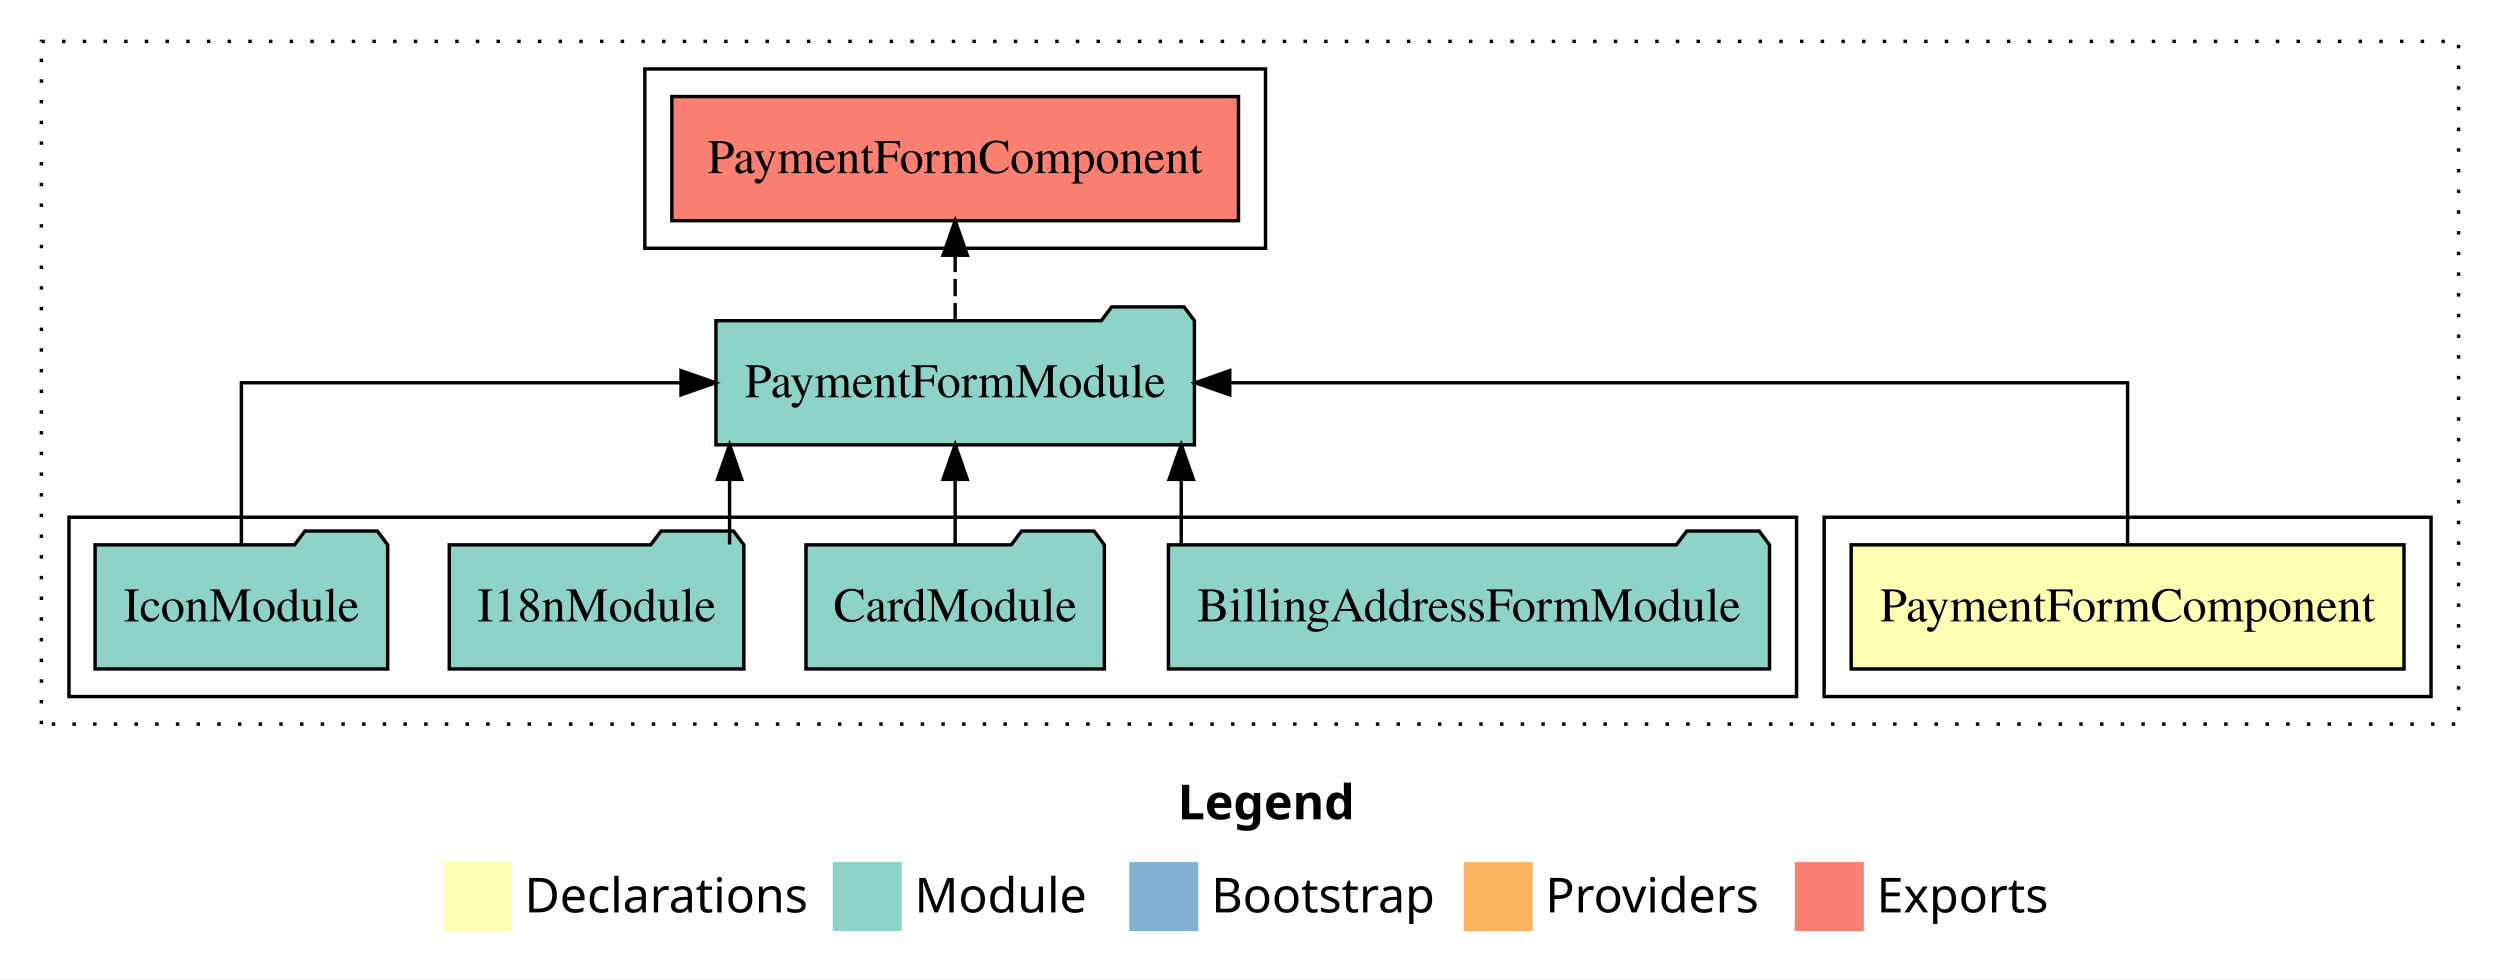
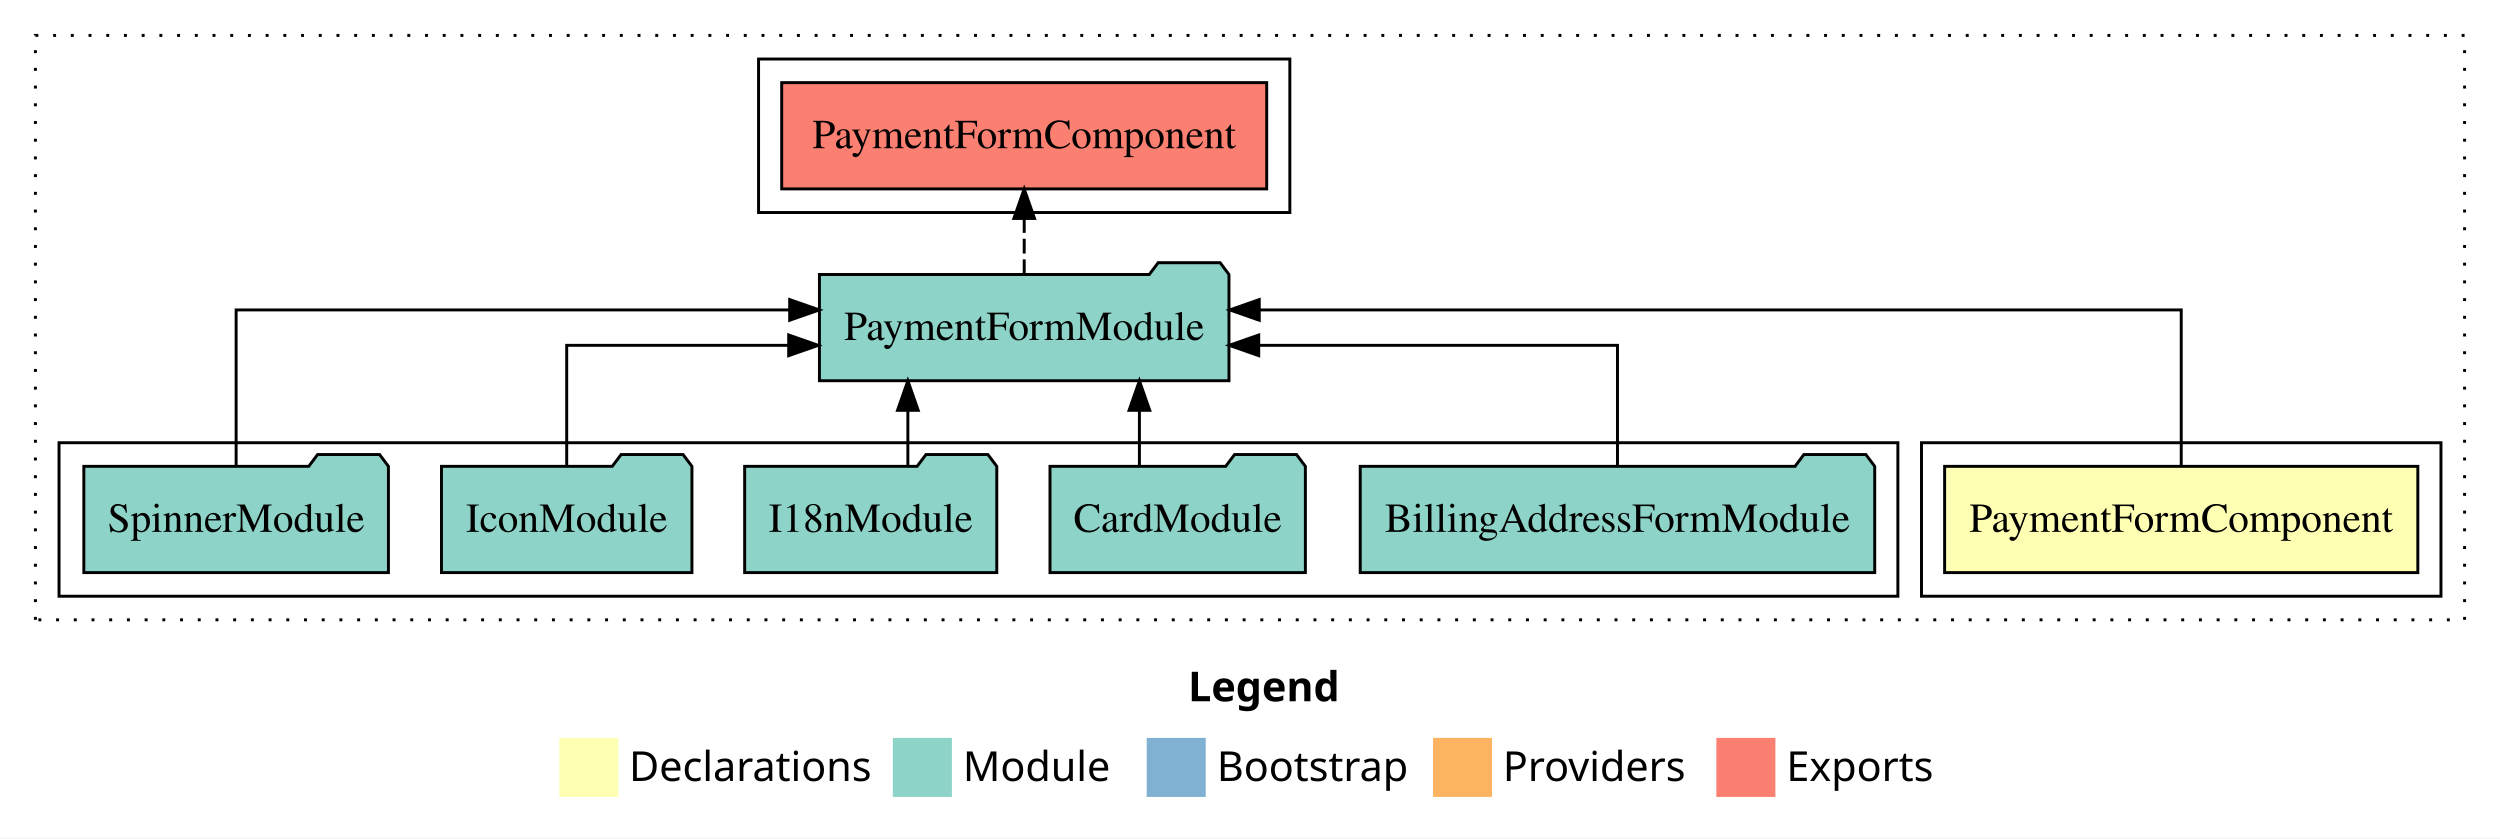
- <svg xmlns="http://www.w3.org/2000/svg" width="725pt" height="284pt" viewBox="0.00 0.00 725.00 284.00">
+ <svg xmlns="http://www.w3.org/2000/svg" width="847pt" height="284pt" viewBox="0.00 0.00 847.00 284.00">
  <g id="graph0" class="graph" transform="scale(1 1) rotate(0) translate(4 280)">
-     <polygon fill="#ffffff" stroke="transparent" points="-4,4 -4,-280 721,-280 721,4 -4,4" />
-     <text text-anchor="start" x="337.509" y="-42.4" font-family="sans-serif" font-weight="bold" font-size="14.00" fill="#000000">Legend</text>
-     <polygon fill="#ffffb3" stroke="transparent" points="124.5,-10 124.5,-30 144.5,-30 144.5,-10 124.5,-10" />
-     <text text-anchor="start" x="148.129" y="-15.4" font-family="sans-serif" font-size="14.00" fill="#000000">  Declarations</text>
-     <polygon fill="#8dd3c7" stroke="transparent" points="237.5,-10 237.5,-30 257.5,-30 257.5,-10 237.5,-10" />
-     <text text-anchor="start" x="261.225" y="-15.4" font-family="sans-serif" font-size="14.00" fill="#000000">  Module</text>
-     <polygon fill="#80b1d3" stroke="transparent" points="323.5,-10 323.5,-30 343.5,-30 343.5,-10 323.5,-10" />
-     <text text-anchor="start" x="347.281" y="-15.4" font-family="sans-serif" font-size="14.00" fill="#000000">  Bootstrap</text>
-     <polygon fill="#fdb462" stroke="transparent" points="420.5,-10 420.5,-30 440.5,-30 440.5,-10 420.5,-10" />
-     <text text-anchor="start" x="444.173" y="-15.4" font-family="sans-serif" font-size="14.00" fill="#000000">  Providers</text>
-     <polygon fill="#fb8072" stroke="transparent" points="516.5,-10 516.5,-30 536.5,-30 536.5,-10 516.5,-10" />
-     <text text-anchor="start" x="540.226" y="-15.4" font-family="sans-serif" font-size="14.00" fill="#000000">  Exports</text>
+     <polygon fill="#ffffff" stroke="transparent" points="-4,4 -4,-280 843,-280 843,4 -4,4" />
+     <text text-anchor="start" x="398.509" y="-42.4" font-family="sans-serif" font-weight="bold" font-size="14.00" fill="#000000">Legend</text>
+     <polygon fill="#ffffb3" stroke="transparent" points="185.5,-10 185.5,-30 205.5,-30 205.5,-10 185.5,-10" />
+     <text text-anchor="start" x="209.129" y="-15.4" font-family="sans-serif" font-size="14.00" fill="#000000">  Declarations</text>
+     <polygon fill="#8dd3c7" stroke="transparent" points="298.5,-10 298.5,-30 318.5,-30 318.5,-10 298.5,-10" />
+     <text text-anchor="start" x="322.225" y="-15.4" font-family="sans-serif" font-size="14.00" fill="#000000">  Module</text>
+     <polygon fill="#80b1d3" stroke="transparent" points="384.5,-10 384.5,-30 404.5,-30 404.5,-10 384.5,-10" />
+     <text text-anchor="start" x="408.281" y="-15.4" font-family="sans-serif" font-size="14.00" fill="#000000">  Bootstrap</text>
+     <polygon fill="#fdb462" stroke="transparent" points="481.5,-10 481.5,-30 501.5,-30 501.5,-10 481.5,-10" />
+     <text text-anchor="start" x="505.173" y="-15.4" font-family="sans-serif" font-size="14.00" fill="#000000">  Providers</text>
+     <polygon fill="#fb8072" stroke="transparent" points="577.5,-10 577.5,-30 597.5,-30 597.5,-10 577.5,-10" />
+     <text text-anchor="start" x="601.226" y="-15.4" font-family="sans-serif" font-size="14.00" fill="#000000">  Exports</text>
    <g id="clust1" class="cluster">
-       <polygon fill="none" stroke="#000000" stroke-dasharray="1,5" points="8,-70 8,-268 709,-268 709,-70 8,-70" />
+       <polygon fill="none" stroke="#000000" stroke-dasharray="1,5" points="8,-70 8,-268 831,-268 831,-70 8,-70" />
    </g>
    <g id="clust2" class="cluster">
-       <polygon fill="none" stroke="#000000" points="525,-78 525,-130 701,-130 701,-78 525,-78" />
+       <polygon fill="none" stroke="#000000" points="647,-78 647,-130 823,-130 823,-78 647,-78" />
    </g>
    <g id="clust4" class="cluster">
-       <polygon fill="none" stroke="#000000" points="16,-78 16,-130 517,-130 517,-78 16,-78" />
+       <polygon fill="none" stroke="#000000" points="16,-78 16,-130 639,-130 639,-78 16,-78" />
    </g>
    <g id="clust5" class="cluster">
-       <polygon fill="none" stroke="#000000" points="183,-208 183,-260 363,-260 363,-208 183,-208" />
+       <polygon fill="none" stroke="#000000" points="253,-208 253,-260 433,-260 433,-208 253,-208" />
    </g>
    <g id="node1" class="node">
-       <polygon fill="#ffffb3" stroke="#000000" points="693.16,-122 532.84,-122 532.84,-86 693.16,-86 693.16,-122" />
-       <text text-anchor="middle" x="613" y="-99.8" font-family="Times,serif" font-size="14.00" fill="#000000">PaymentFormComponent</text>
+       <polygon fill="#ffffb3" stroke="#000000" points="815.16,-122 654.84,-122 654.84,-86 815.16,-86 815.16,-122" />
+       <text text-anchor="middle" x="735" y="-99.8" font-family="Times,serif" font-size="14.00" fill="#000000">PaymentFormComponent</text>
    </g>
    <g id="node2" class="node">
-       <polygon fill="#8dd3c7" stroke="#000000" points="342.377,-187 339.377,-191 318.377,-191 315.377,-187 203.623,-187 203.623,-151 342.377,-151 342.377,-187" />
-       <text text-anchor="middle" x="273" y="-164.8" font-family="Times,serif" font-size="14.00" fill="#000000">PaymentFormModule</text>
+       <polygon fill="#8dd3c7" stroke="#000000" points="412.377,-187 409.377,-191 388.377,-191 385.377,-187 273.623,-187 273.623,-151 412.377,-151 412.377,-187" />
+       <text text-anchor="middle" x="343" y="-164.8" font-family="Times,serif" font-size="14.00" fill="#000000">PaymentFormModule</text>
    </g>
    <g id="edge1" class="edge">
-       <path fill="none" stroke="#000000" d="M613,-122.106C613,-141.339 613,-169 613,-169 613,-169 352.625,-169 352.625,-169" />
-       <polygon fill="#000000" stroke="#000000" points="352.625,-165.5 342.625,-169 352.625,-172.5 352.625,-165.5" />
+       <path fill="none" stroke="#000000" d="M735,-122.284C735,-143.321 735,-175 735,-175 735,-175 422.63,-175 422.63,-175" />
+       <polygon fill="#000000" stroke="#000000" points="422.63,-171.5 412.63,-175 422.63,-178.5 422.63,-171.5" />
+     </g>
+     <g id="node8" class="node">
+       <polygon fill="#fb8072" stroke="#000000" points="425.159,-252 260.841,-252 260.841,-216 425.159,-216 425.159,-252" />
+       <text text-anchor="middle" x="343" y="-229.8" font-family="Times,serif" font-size="14.00" fill="#000000">PaymentFormComponent </text>
+     </g>
+     <g id="edge7" class="edge">
+       <path fill="none" stroke="#000000" stroke-dasharray="5,2" d="M343,-187.106C343,-187.106 343,-205.991 343,-205.991" />
+       <polygon fill="#000000" stroke="#000000" points="339.5,-205.991 343,-215.991 346.5,-205.991 339.5,-205.991" />
+     </g>
+     <g id="node3" class="node">
+       <polygon fill="#8dd3c7" stroke="#000000" points="631.154,-122 628.154,-126 607.154,-126 604.154,-122 456.846,-122 456.846,-86 631.154,-86 631.154,-122" />
+       <text text-anchor="middle" x="544" y="-99.8" font-family="Times,serif" font-size="14.00" fill="#000000">BillingAddressFormModule</text>
+     </g>
+     <g id="edge2" class="edge">
+       <path fill="none" stroke="#000000" d="M544,-122.022C544,-139.373 544,-163 544,-163 544,-163 422.454,-163 422.454,-163" />
+       <polygon fill="#000000" stroke="#000000" points="422.454,-159.5 412.454,-163 422.454,-166.5 422.454,-159.5" />
+     </g>
+     <g id="node4" class="node">
+       <polygon fill="#8dd3c7" stroke="#000000" points="438.262,-122 435.262,-126 414.262,-126 411.262,-122 351.738,-122 351.738,-86 438.262,-86 438.262,-122" />
+       <text text-anchor="middle" x="395" y="-99.8" font-family="Times,serif" font-size="14.00" fill="#000000">CardModule</text>
+     </g>
+     <g id="edge3" class="edge">
+       <path fill="none" stroke="#000000" d="M382.029,-122.106C382.029,-122.106 382.029,-140.991 382.029,-140.991" />
+       <polygon fill="#000000" stroke="#000000" points="378.529,-140.991 382.029,-150.991 385.529,-140.991 378.529,-140.991" />
+     </g>
+     <g id="node5" class="node">
+       <polygon fill="#8dd3c7" stroke="#000000" points="333.711,-122 330.711,-126 309.711,-126 306.711,-122 248.289,-122 248.289,-86 333.711,-86 333.711,-122" />
+       <text text-anchor="middle" x="291" y="-99.8" font-family="Times,serif" font-size="14.00" fill="#000000">I18nModule</text>
+     </g>
+     <g id="edge4" class="edge">
+       <path fill="none" stroke="#000000" d="M303.583,-122.106C303.583,-122.106 303.583,-140.991 303.583,-140.991" />
+       <polygon fill="#000000" stroke="#000000" points="300.084,-140.991 303.583,-150.991 307.084,-140.991 300.084,-140.991" />
+     </g>
+     <g id="node6" class="node">
+       <polygon fill="#8dd3c7" stroke="#000000" points="230.426,-122 227.426,-126 206.426,-126 203.426,-122 145.574,-122 145.574,-86 230.426,-86 230.426,-122" />
+       <text text-anchor="middle" x="188" y="-99.8" font-family="Times,serif" font-size="14.00" fill="#000000">IconModule</text>
+     </g>
+     <g id="edge5" class="edge">
+       <path fill="none" stroke="#000000" d="M188,-122.022C188,-139.373 188,-163 188,-163 188,-163 263.208,-163 263.208,-163" />
+       <polygon fill="#000000" stroke="#000000" points="263.208,-166.5 273.208,-163 263.208,-159.5 263.208,-166.5" />
    </g>
    <g id="node7" class="node">
-       <polygon fill="#fb8072" stroke="#000000" points="355.159,-252 190.841,-252 190.841,-216 355.159,-216 355.159,-252" />
-       <text text-anchor="middle" x="273" y="-229.8" font-family="Times,serif" font-size="14.00" fill="#000000">PaymentFormComponent </text>
+       <polygon fill="#8dd3c7" stroke="#000000" points="127.598,-122 124.598,-126 103.598,-126 100.598,-122 24.402,-122 24.402,-86 127.598,-86 127.598,-122" />
+       <text text-anchor="middle" x="76" y="-99.8" font-family="Times,serif" font-size="14.00" fill="#000000">SpinnerModule</text>
    </g>
    <g id="edge6" class="edge">
-       <path fill="none" stroke="#000000" stroke-dasharray="5,2" d="M273,-187.106C273,-187.106 273,-205.991 273,-205.991" />
-       <polygon fill="#000000" stroke="#000000" points="269.5,-205.991 273,-215.991 276.5,-205.991 269.5,-205.991" />
-     </g>
-     <g id="node3" class="node">
-       <polygon fill="#8dd3c7" stroke="#000000" points="509.154,-122 506.154,-126 485.154,-126 482.154,-122 334.846,-122 334.846,-86 509.154,-86 509.154,-122" />
-       <text text-anchor="middle" x="422" y="-99.8" font-family="Times,serif" font-size="14.00" fill="#000000">BillingAddressFormModule</text>
-     </g>
-     <g id="edge2" class="edge">
-       <path fill="none" stroke="#000000" d="M338.556,-122.106C338.556,-122.106 338.556,-140.991 338.556,-140.991" />
-       <polygon fill="#000000" stroke="#000000" points="335.056,-140.991 338.556,-150.991 342.056,-140.991 335.056,-140.991" />
-     </g>
-     <g id="node4" class="node">
-       <polygon fill="#8dd3c7" stroke="#000000" points="316.262,-122 313.262,-126 292.262,-126 289.262,-122 229.738,-122 229.738,-86 316.262,-86 316.262,-122" />
-       <text text-anchor="middle" x="273" y="-99.8" font-family="Times,serif" font-size="14.00" fill="#000000">CardModule</text>
-     </g>
-     <g id="edge3" class="edge">
-       <path fill="none" stroke="#000000" d="M273,-122.106C273,-122.106 273,-140.991 273,-140.991" />
-       <polygon fill="#000000" stroke="#000000" points="269.5,-140.991 273,-150.991 276.5,-140.991 269.5,-140.991" />
-     </g>
-     <g id="node5" class="node">
-       <polygon fill="#8dd3c7" stroke="#000000" points="211.711,-122 208.711,-126 187.711,-126 184.711,-122 126.289,-122 126.289,-86 211.711,-86 211.711,-122" />
-       <text text-anchor="middle" x="169" y="-99.8" font-family="Times,serif" font-size="14.00" fill="#000000">I18nModule</text>
-     </g>
-     <g id="edge4" class="edge">
-       <path fill="none" stroke="#000000" d="M207.583,-122.106C207.583,-122.106 207.583,-140.991 207.583,-140.991" />
-       <polygon fill="#000000" stroke="#000000" points="204.083,-140.991 207.583,-150.991 211.083,-140.991 204.083,-140.991" />
-     </g>
-     <g id="node6" class="node">
-       <polygon fill="#8dd3c7" stroke="#000000" points="108.426,-122 105.426,-126 84.426,-126 81.426,-122 23.574,-122 23.574,-86 108.426,-86 108.426,-122" />
-       <text text-anchor="middle" x="66" y="-99.8" font-family="Times,serif" font-size="14.00" fill="#000000">IconModule</text>
-     </g>
-     <g id="edge5" class="edge">
-       <path fill="none" stroke="#000000" d="M66,-122.106C66,-141.339 66,-169 66,-169 66,-169 193.496,-169 193.496,-169" />
-       <polygon fill="#000000" stroke="#000000" points="193.496,-172.5 203.496,-169 193.496,-165.5 193.496,-172.5" />
+       <path fill="none" stroke="#000000" d="M76,-122.284C76,-143.321 76,-175 76,-175 76,-175 263.546,-175 263.546,-175" />
+       <polygon fill="#000000" stroke="#000000" points="263.546,-178.5 273.546,-175 263.546,-171.5 263.546,-178.5" />
    </g>
  </g>
</svg>
